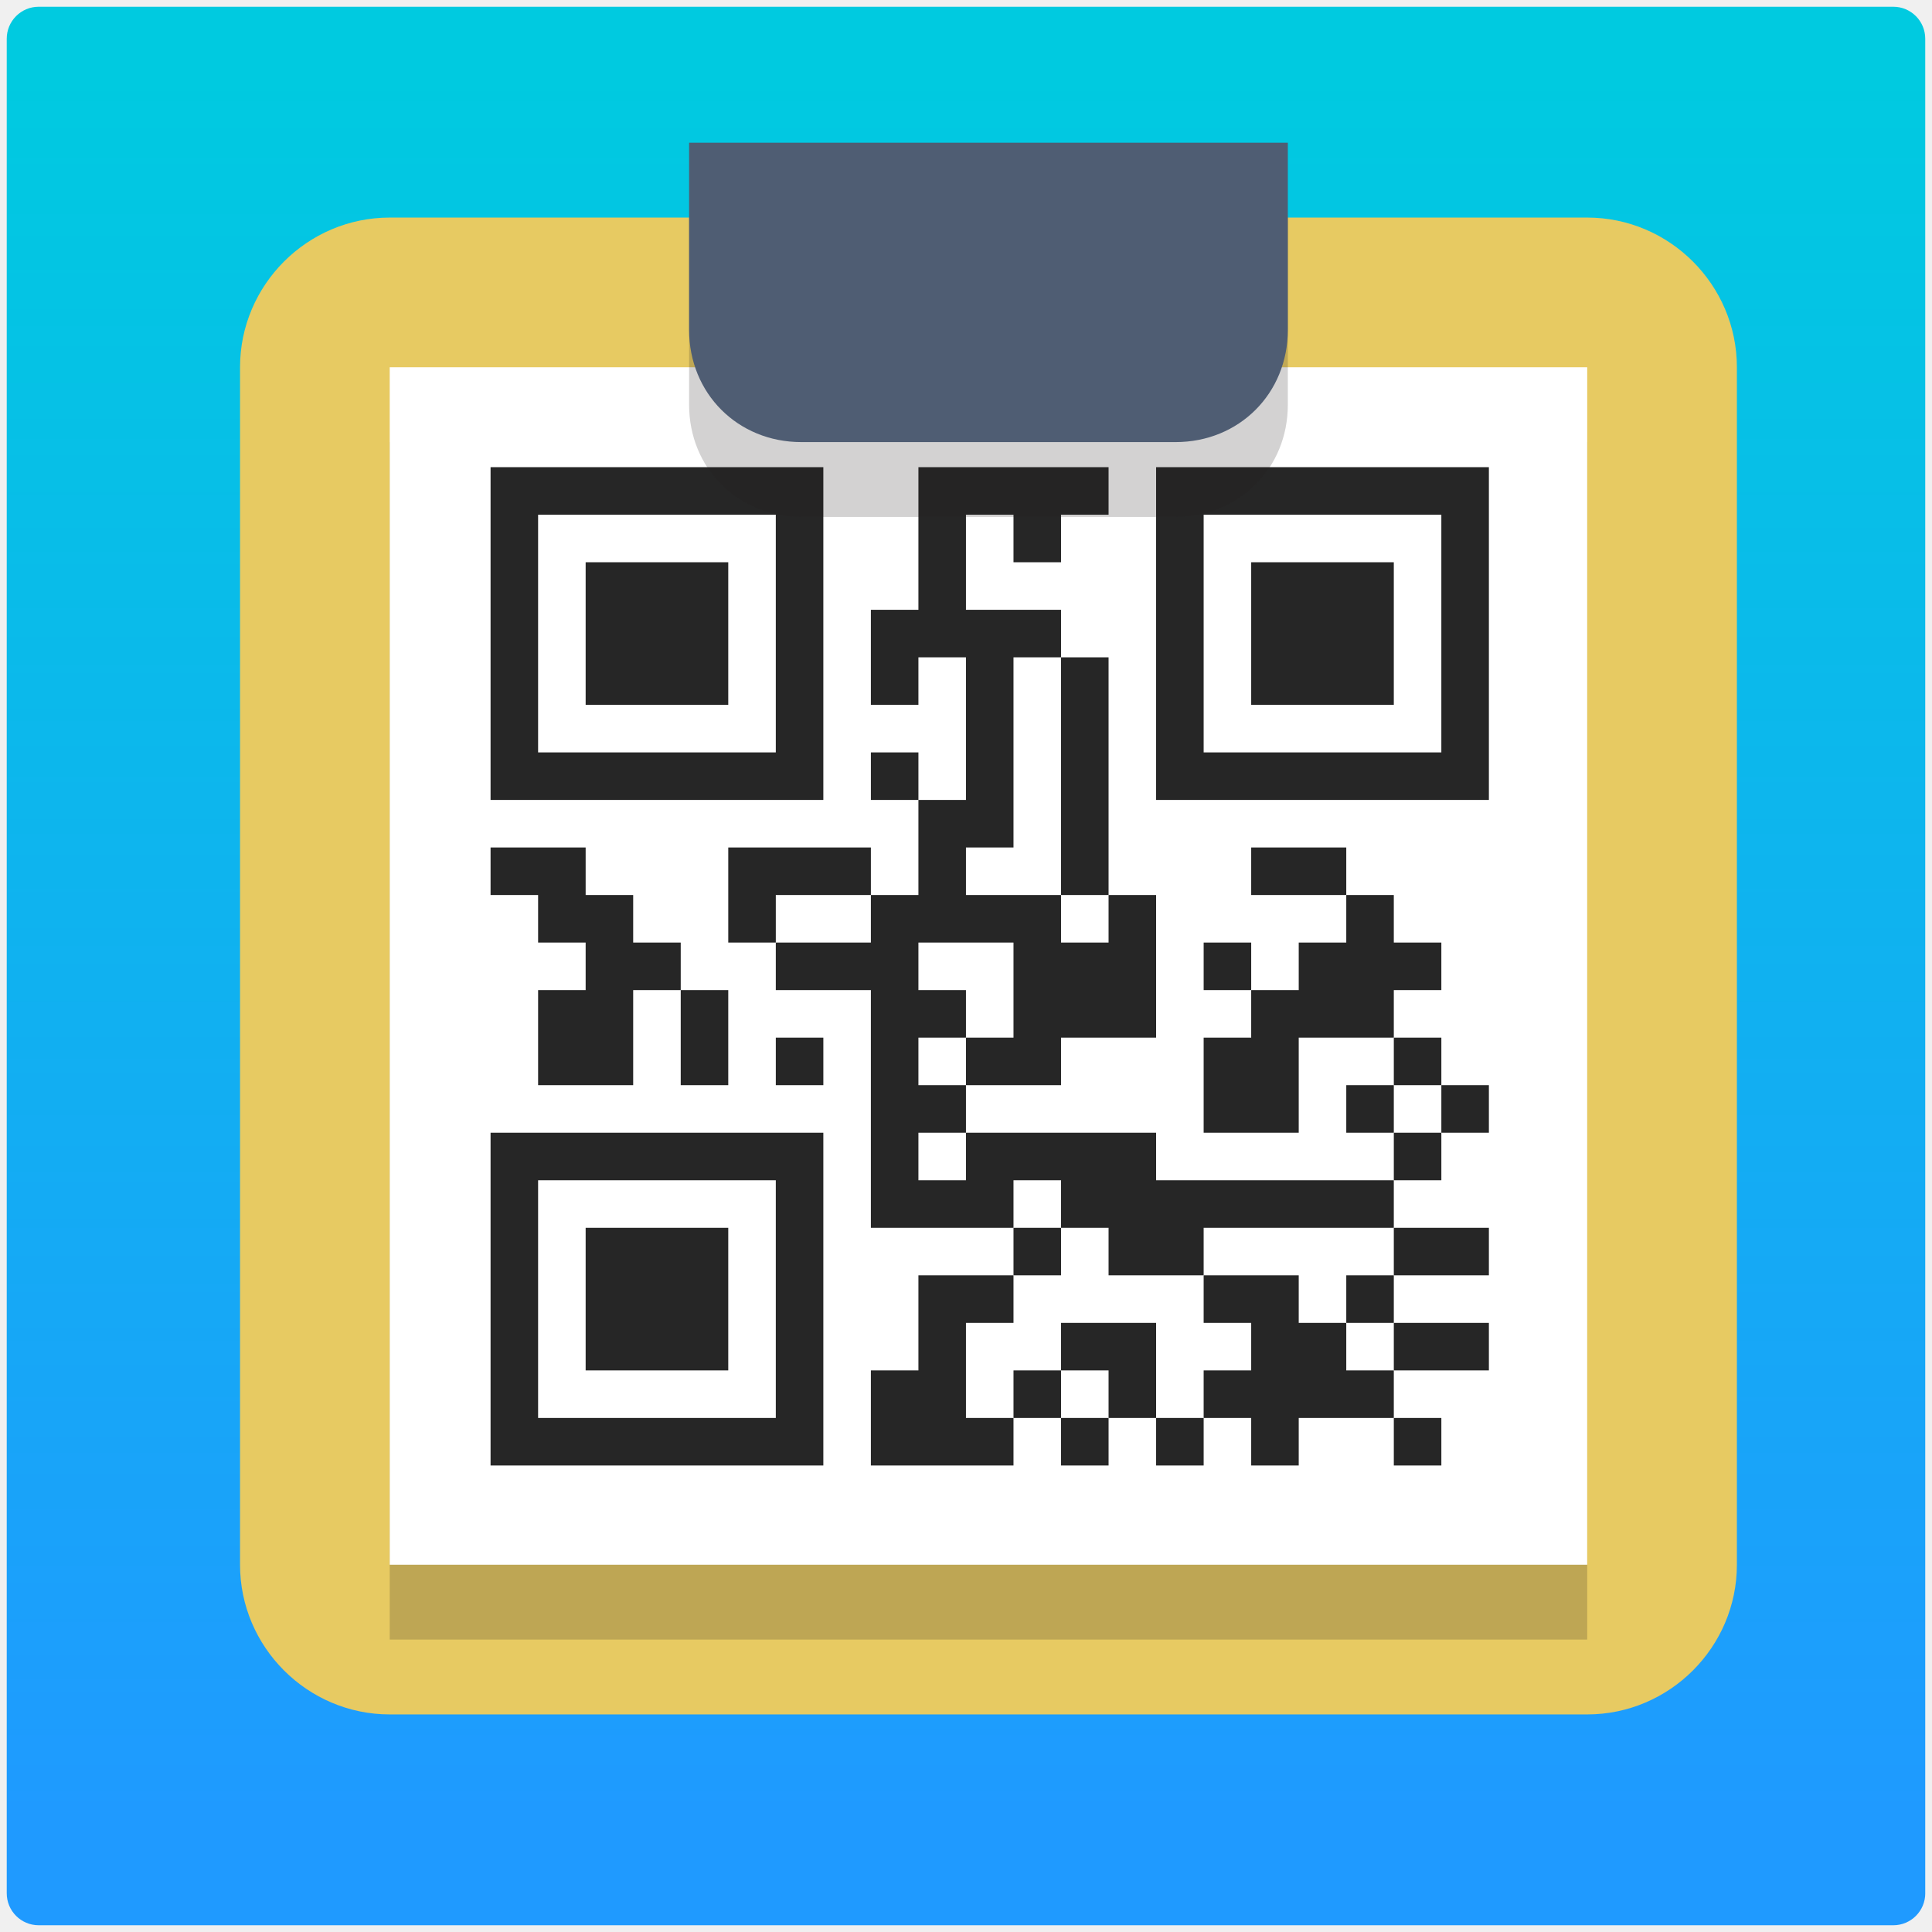
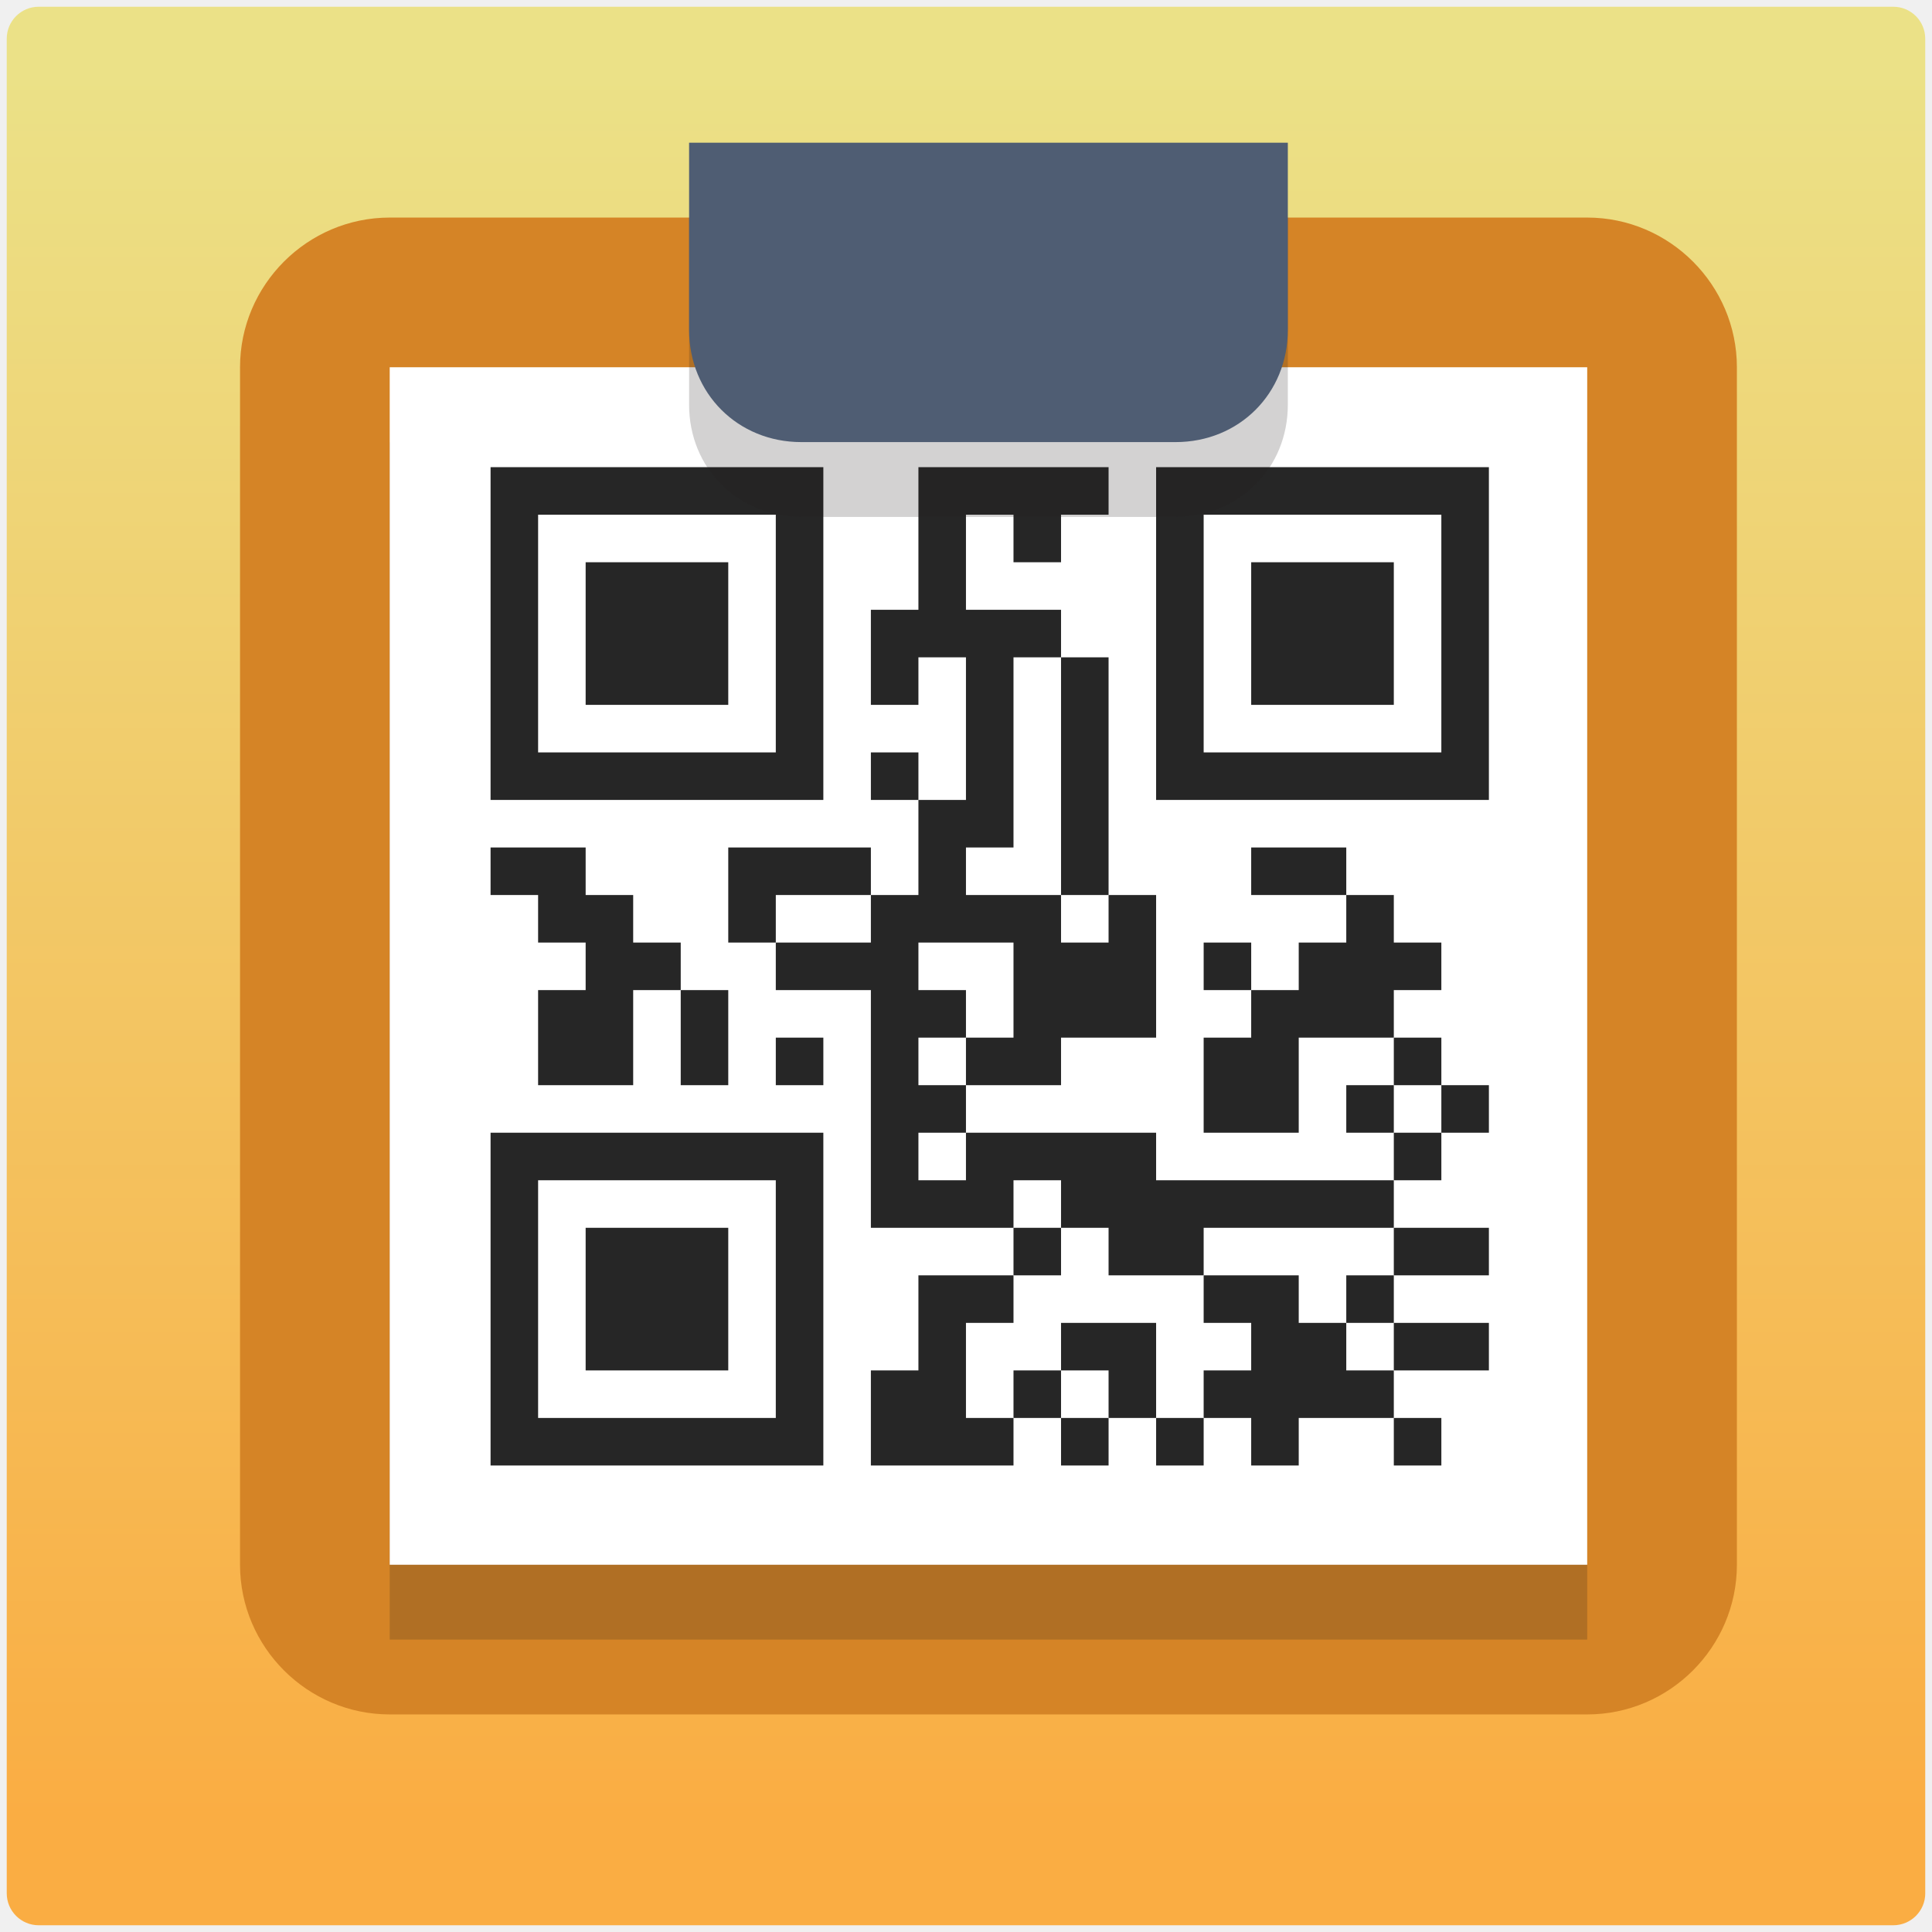
<svg xmlns="http://www.w3.org/2000/svg" width="100%" height="100%" viewBox="0 0 86 86" version="1.1" xml:space="preserve" style="fill-rule:evenodd;clip-rule:evenodd;stroke-linejoin:round;stroke-miterlimit:2;">
  <path d="M85.7,84.277C85.7,85.063 85.063,85.7 84.277,85.7L1.723,85.7C0.937,85.7 0.3,85.063 0.3,84.277L0.3,1.723C0.3,0.937 0.937,0.3 1.723,0.3L84.276,0.3C85.062,0.3 85.699,0.937 85.699,1.723L85.699,84.277L85.7,84.277Z" style="fill:url(#_Linear1);fill-rule:nonzero;" />
  <g id="Complete-icon" transform="matrix(1.66576,0,0,1.66576,-9.3044,-10.3044)">
    <g id="Board">
-       <path d="M48,12L16,12C13.8,12 12,13.8 12,16L12,48C12,50.2 13.8,52 16,52L48,52C50.2,52 52,50.2 52,48L52,16C52,13.8 50.2,12 48,12Z" style="fill:rgb(231,202,98);fill-rule:nonzero;" />
+       <path d="M48,12L16,12C13.8,12 12,13.8 12,16L12,48C12,50.2 13.8,52 16,52L48,52C50.2,52 52,50.2 52,48L52,16C52,13.8 50.2,12 48,12Z" style="fill:rgb(213,132,38);fill-rule:nonzero;" />
    </g>
    <g id="Paper">
      <rect x="16" y="18" width="32" height="32" style="fill:rgb(35,31,32);fill-opacity:0.21;" />
      <rect x="16" y="16" width="32" height="32" style="fill:white;" />
    </g>
    <g id="QR-Code" transform="matrix(0.158796,0,0,0.158797,13.6136,13.5885)">
      <g opacity="0.85">
        <g transform="matrix(1,0,0,1,704.571,-666.52)">
          <path d="M-672.572,698.52L-672.572,754.52L-616.572,754.52L-616.572,698.52L-672.572,698.52ZM-664.572,706.52L-624.572,706.52L-624.572,746.52L-664.572,746.52L-664.572,706.52Z" style="fill-rule:nonzero;" />
        </g>
        <g transform="matrix(1,0,0,1,704.571,-666.52)">
          <path d="M-672.572,762.52L-672.572,770.52L-664.572,770.52L-664.572,778.52L-656.572,778.52L-656.572,786.52L-664.572,786.52L-664.572,802.52L-648.572,802.52L-648.572,786.52L-640.572,786.52L-640.572,778.52L-648.572,778.52L-648.572,770.52L-656.572,770.52L-656.572,762.52L-672.572,762.52Z" style="fill-rule:nonzero;" />
        </g>
        <g transform="matrix(1,0,0,1,704.571,-666.52)">
          <path d="M-672.572,810.52L-672.572,866.52L-616.572,866.52L-616.572,810.52L-672.572,810.52ZM-664.572,818.52L-624.572,818.52L-624.572,858.52L-664.572,858.52L-664.572,818.52Z" style="fill-rule:nonzero;" />
        </g>
        <g transform="matrix(1,0,0,1,704.571,-666.52)">
          <path d="M-656.572,714.52L-656.572,738.52L-632.572,738.52L-632.572,714.52L-656.572,714.52Z" style="fill-rule:nonzero;" />
        </g>
        <g transform="matrix(1,0,0,1,704.571,-666.52)">
          <path d="M-656.572,826.52L-656.572,850.52L-632.572,850.52L-632.572,826.52L-656.572,826.52Z" style="fill-rule:nonzero;" />
        </g>
        <g transform="matrix(1,0,0,1,704.571,-666.52)">
          <path d="M-640.572,786.52L-640.572,802.52L-632.572,802.52L-632.572,786.52L-640.572,786.52Z" style="fill-rule:nonzero;" />
        </g>
        <g transform="matrix(1,0,0,1,704.571,-666.52)">
          <path d="M-632.572,762.52L-632.572,778.52L-624.572,778.52L-624.572,770.52L-608.572,770.52L-608.572,762.52L-632.572,762.52Z" style="fill-rule:nonzero;" />
        </g>
        <g transform="matrix(1,0,0,1,704.571,-666.52)">
          <path d="M-600.572,698.52L-600.572,722.52L-608.572,722.52L-608.572,738.52L-600.572,738.52L-600.572,730.52L-592.572,730.52L-592.572,754.52L-600.572,754.52L-600.572,770.52L-608.572,770.52L-608.572,778.52L-624.572,778.52L-624.572,786.52L-608.572,786.52L-608.572,826.52L-584.572,826.52L-584.572,818.52L-576.572,818.52L-576.572,826.52L-568.572,826.52L-568.572,834.52L-552.572,834.52L-552.572,826.52L-520.572,826.52L-520.572,818.52L-560.572,818.52L-560.572,810.52L-592.572,810.52L-592.572,818.52L-600.572,818.52L-600.572,810.52L-592.572,810.52L-592.572,802.52L-600.572,802.52L-600.572,794.52L-592.572,794.52L-592.572,786.52L-600.572,786.52L-600.572,778.52L-584.572,778.52L-584.572,794.52L-592.572,794.52L-592.572,802.52L-576.572,802.52L-576.572,794.52L-560.572,794.52L-560.572,770.52L-568.572,770.52L-568.572,778.52L-576.572,778.52L-576.572,770.52L-592.572,770.52L-592.572,762.52L-584.572,762.52L-584.572,730.52L-576.572,730.52L-576.572,722.52L-592.572,722.52L-592.572,706.52L-584.572,706.52L-584.572,714.52L-576.572,714.52L-576.572,706.52L-568.572,706.52L-568.572,698.52L-600.572,698.52Z" style="fill-rule:nonzero;" />
        </g>
        <rect x="80" y="128" width="8" height="8" />
        <rect x="96" y="80" width="8" height="8" />
        <g transform="matrix(1,0,0,1,704.571,-666.52)">
          <path d="M-600.572,834.52L-600.572,850.52L-608.572,850.52L-608.572,866.52L-584.572,866.52L-584.572,858.52L-592.572,858.52L-592.572,842.52L-584.572,842.52L-584.572,834.52L-600.572,834.52Z" style="fill-rule:nonzero;" />
        </g>
        <rect x="120" y="160" width="8" height="8" />
        <rect x="120" y="184" width="8" height="8" />
        <g transform="matrix(1,0,0,1,704.571,-666.52)">
          <path d="M-576.572,730.52L-576.572,770.52L-568.572,770.52L-568.572,730.52L-576.572,730.52Z" style="fill-rule:nonzero;" />
        </g>
        <g transform="matrix(1,0,0,1,704.571,-666.52)">
          <path d="M-576.572,842.52L-576.572,850.52L-568.572,850.52L-568.572,858.52L-560.572,858.52L-560.572,842.52L-576.572,842.52Z" style="fill-rule:nonzero;" />
        </g>
        <rect x="128" y="192" width="8" height="8" />
        <g transform="matrix(1,0,0,1,704.571,-666.52)">
          <path d="M-560.572,698.52L-560.572,754.52L-504.572,754.52L-504.572,698.52L-560.572,698.52ZM-552.572,706.52L-512.572,706.52L-512.572,746.52L-552.572,746.52L-552.572,706.52Z" style="fill-rule:nonzero;" />
        </g>
        <rect x="144" y="192" width="8" height="8" />
        <rect x="152" y="112" width="8" height="8" />
        <g transform="matrix(1,0,0,1,704.571,-666.52)">
          <path d="M-528.572,770.52L-528.572,778.52L-536.572,778.52L-536.572,786.52L-544.572,786.52L-544.572,794.52L-552.572,794.52L-552.572,810.52L-536.572,810.52L-536.572,794.52L-520.572,794.52L-520.572,786.52L-512.572,786.52L-512.572,778.52L-520.572,778.52L-520.572,770.52L-528.572,770.52Z" style="fill-rule:nonzero;" />
        </g>
        <g transform="matrix(1,0,0,1,704.571,-666.52)">
          <path d="M-552.572,834.52L-552.572,842.52L-544.572,842.52L-544.572,850.52L-552.572,850.52L-552.572,858.52L-544.572,858.52L-544.572,866.52L-536.572,866.52L-536.572,858.52L-520.572,858.52L-520.572,850.52L-528.572,850.52L-528.572,842.52L-536.572,842.52L-536.572,834.52L-552.572,834.52Z" style="fill-rule:nonzero;" />
        </g>
        <g transform="matrix(1,0,0,1,704.571,-666.52)">
          <path d="M-544.572,714.52L-544.572,738.52L-520.572,738.52L-520.572,714.52L-544.572,714.52Z" style="fill-rule:nonzero;" />
        </g>
        <g transform="matrix(1,0,0,1,704.571,-666.52)">
          <path d="M-544.572,762.52L-544.572,770.52L-528.572,770.52L-528.572,762.52L-544.572,762.52Z" style="fill-rule:nonzero;" />
        </g>
        <rect x="176" y="136" width="8" height="8" />
        <rect x="176" y="168" width="8" height="8" />
        <rect x="184" y="128" width="8" height="8" />
        <rect x="184" y="144" width="8" height="8" />
        <g transform="matrix(1,0,0,1,704.571,-666.52)">
          <path d="M-520.572,826.52L-520.572,834.52L-504.572,834.52L-504.572,826.52L-520.572,826.52Z" style="fill-rule:nonzero;" />
        </g>
        <g transform="matrix(1,0,0,1,704.571,-666.52)">
          <path d="M-520.572,842.52L-520.572,850.52L-504.572,850.52L-504.572,842.52L-520.572,842.52Z" style="fill-rule:nonzero;" />
        </g>
        <rect x="184" y="192" width="8" height="8" />
        <rect x="192" y="136" width="8" height="8" />
      </g>
    </g>
    <g id="Clamp">
      <g opacity="0.2">
        <path d="M40,12L24,12L24,17C24,18.7 25.3,20 27,20L37,20C38.7,20 40,18.7 40,17L40,12Z" style="fill:rgb(35,31,32);fill-rule:nonzero;" />
      </g>
      <g>
        <path d="M40,10L24,10L24,15C24,16.7 25.3,18 27,18L37,18C38.7,18 40,16.7 40,15L40,10Z" style="fill:rgb(79,93,115);fill-rule:nonzero;" />
      </g>
    </g>
  </g>
  <defs>
    <linearGradient id="_Linear1" x1="0" y1="0" x2="1" y2="0" gradientUnits="userSpaceOnUse" gradientTransform="matrix(0.368027,-77.057,77.057,0.368027,43.1798,80.6549)">
-       <stop offset="0" style="stop-color:rgb(31,154,255);stop-opacity:1" />
-       <stop offset="1" style="stop-color:rgb(0,202,224);stop-opacity:1" />
+       <stop offset="0" style="stop-color:rgb(250,173,67);stop-opacity:1" />
+       <stop offset="1" style="stop-color:rgb(235,225,135);stop-opacity:1" />
    </linearGradient>
  </defs>
</svg>
